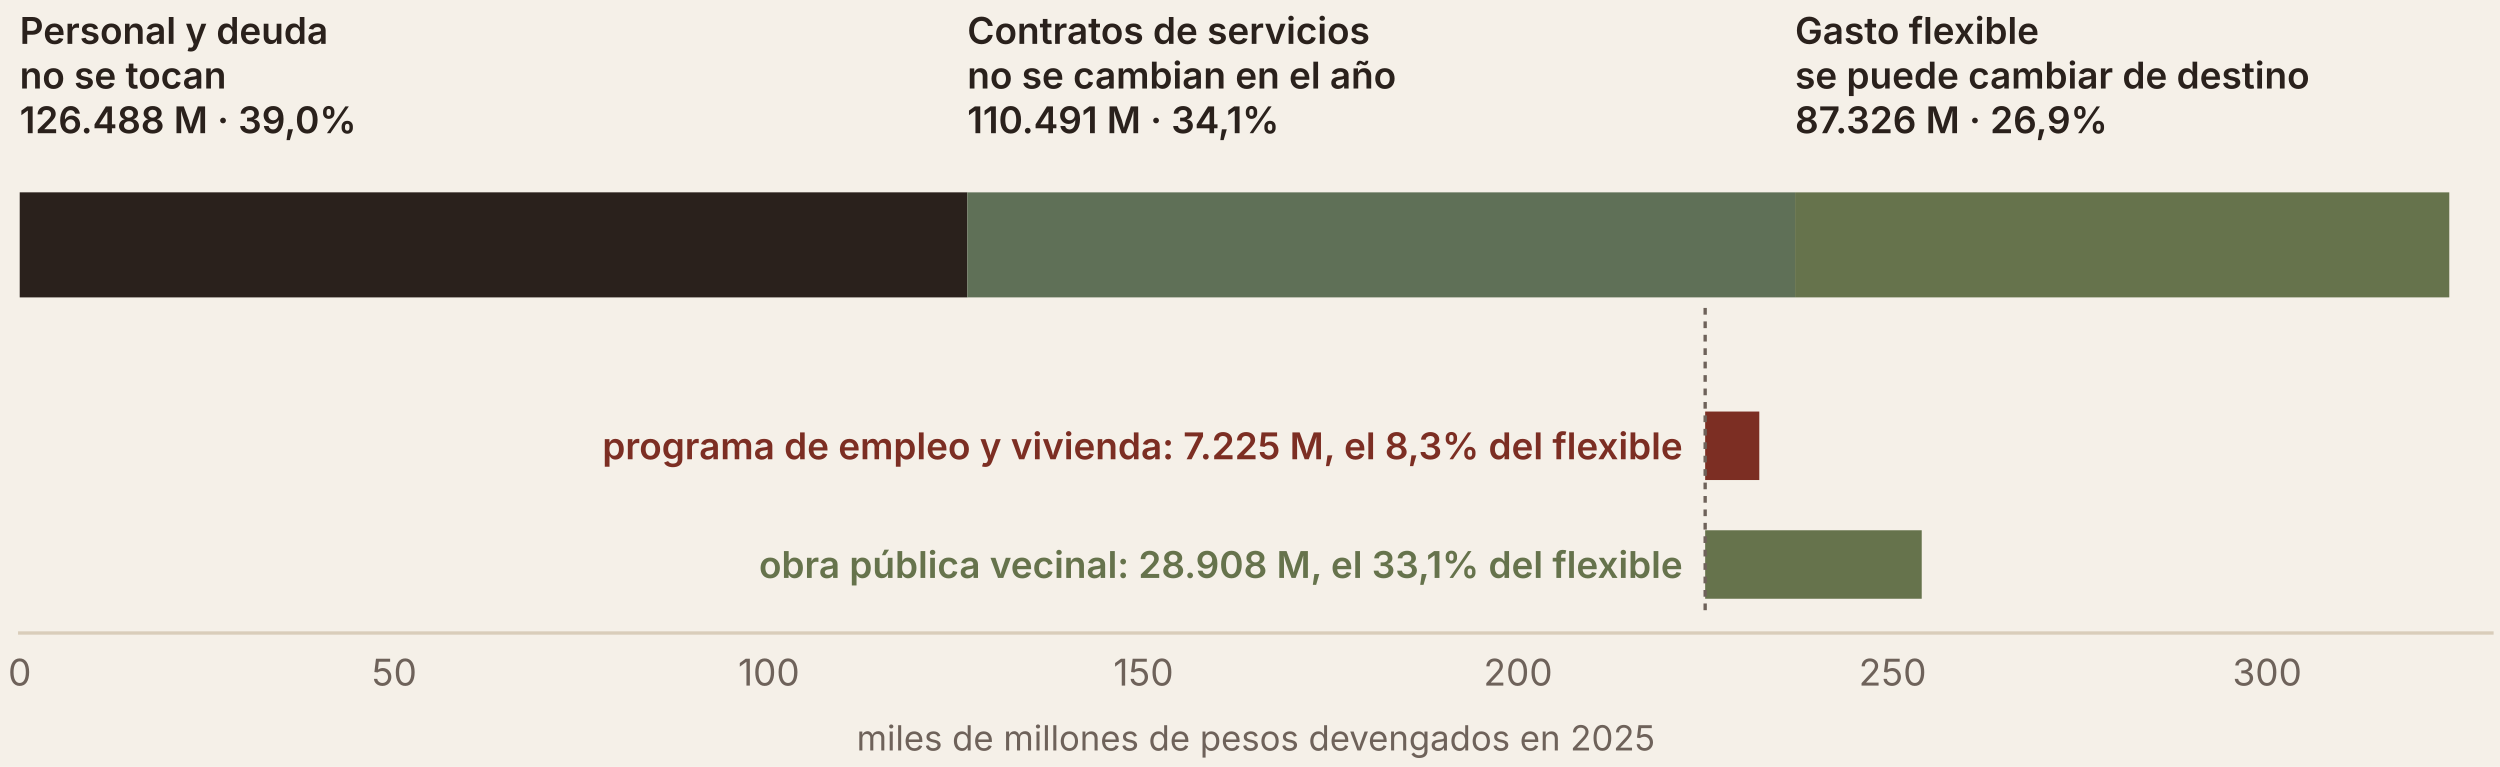
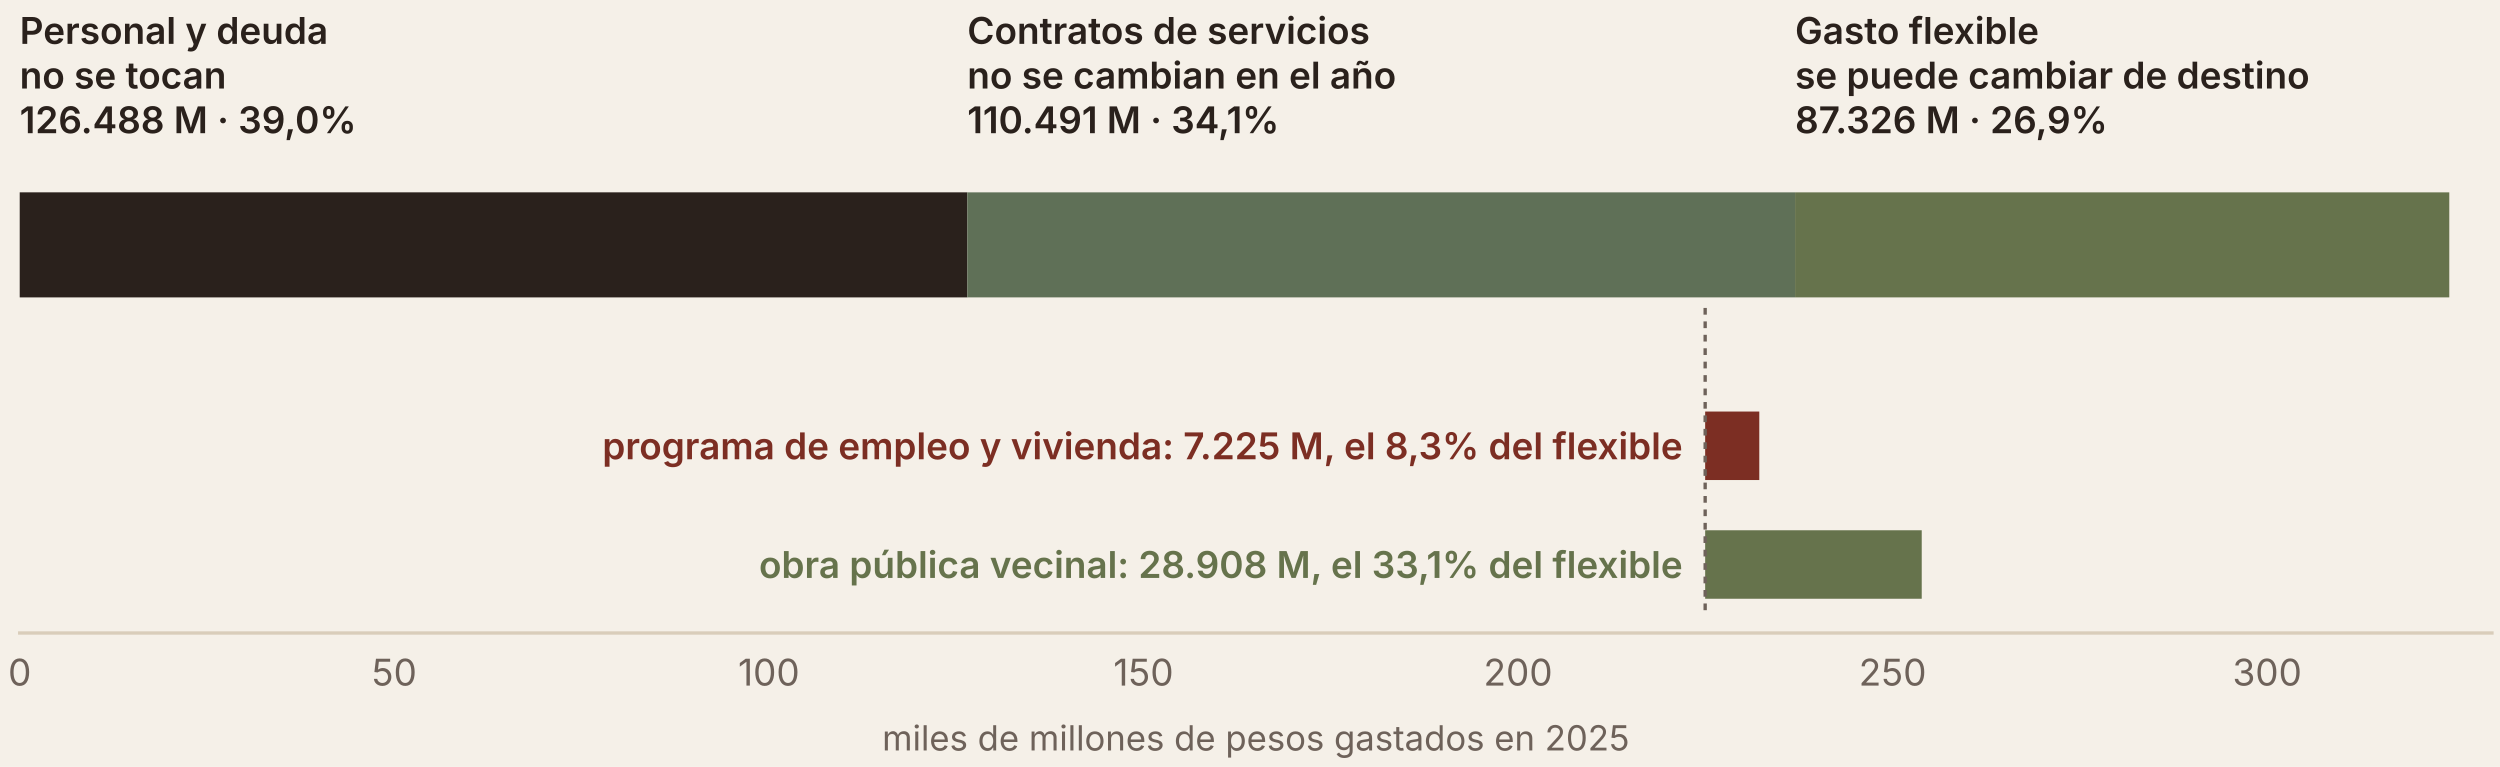
<svg xmlns="http://www.w3.org/2000/svg" width="446.712pt" height="137.035pt" viewBox="0 0 446.712 137.035" version="1.1">
  <defs>
    <style type="text/css">*{stroke-linejoin: round; stroke-linecap: butt}</style>
  </defs>
  <g id="figure_1">
    <g id="patch_1">
      <path d="M 0 137.035  L 446.712 137.035  L 446.712 0  L 0 0  z " style="fill: #f5f0e8" />
    </g>
    <g id="axes_1">
      <g id="patch_2">
        <path d="M 3.522 113.107  L 445.272 113.107  L 445.272 4.999  L 3.522 4.999  z " style="fill: #f5f0e8" />
      </g>
      <g id="patch_3">
        <path d="M 3.522 53.138  L 172.844 53.138  L 172.844 34.372  L 3.522 34.372  z " clip-path="url(#p9b004e7d17)" style="fill: #2a211c" />
      </g>
      <g id="patch_4">
        <path d="M 172.844 53.138  L 320.751 53.138  L 320.751 34.372  L 172.844 34.372  z " clip-path="url(#p9b004e7d17)" style="fill: #5f7057" />
      </g>
      <g id="patch_5">
        <path d="M 320.751 53.138  L 437.649 53.138  L 437.649 34.372  L 320.751 34.372  z " clip-path="url(#p9b004e7d17)" style="fill: #66734c" />
      </g>
      <g id="patch_6">
        <path d="M 304.687 85.775  L 314.359 85.775  L 314.359 73.536  L 304.687 73.536  z " clip-path="url(#p9b004e7d17)" style="fill: #7c2e23" />
      </g>
      <g id="patch_7">
        <path d="M 304.687 106.988  L 343.384 106.988  L 343.384 94.75  L 304.687 94.75  z " clip-path="url(#p9b004e7d17)" style="fill: #66734c" />
      </g>
      <g id="matplotlib.axis_1">
        <g id="xtick_1">
          <g id="line2d_1" />
          <g id="text_1">
            <text style="font-size: 6.6px; font-family: 'Inter'; text-anchor: middle; fill: #6e625a" x="3.522" y="122.501" transform="rotate(-0 3.522094 122.5012)">0</text>
          </g>
        </g>
        <g id="xtick_2">
          <g id="line2d_2" />
          <g id="text_2">
            <text style="font-size: 6.6px; font-family: 'Inter'; text-anchor: middle; fill: #6e625a" x="70.454" y="122.501" transform="rotate(-0 70.45391 122.5012)">50</text>
          </g>
        </g>
        <g id="xtick_3">
          <g id="line2d_3" />
          <g id="text_3">
            <text style="font-size: 6.6px; font-family: 'Inter'; text-anchor: middle; fill: #6e625a" x="137.386" y="122.501" transform="rotate(-0 137.3857 122.5012)">100</text>
          </g>
        </g>
        <g id="xtick_4">
          <g id="line2d_4" />
          <g id="text_4">
            <text style="font-size: 6.6px; font-family: 'Inter'; text-anchor: middle; fill: #6e625a" x="204.318" y="122.501" transform="rotate(-0 204.3175 122.5012)">150</text>
          </g>
        </g>
        <g id="xtick_5">
          <g id="line2d_5" />
          <g id="text_5">
            <text style="font-size: 6.6px; font-family: 'Inter'; text-anchor: middle; fill: #6e625a" x="271.249" y="122.501" transform="rotate(-0 271.2494 122.5012)">200</text>
          </g>
        </g>
        <g id="xtick_6">
          <g id="line2d_6" />
          <g id="text_6">
            <text style="font-size: 6.6px; font-family: 'Inter'; text-anchor: middle; fill: #6e625a" x="338.181" y="122.501" transform="rotate(-0 338.1812 122.5012)">250</text>
          </g>
        </g>
        <g id="xtick_7">
          <g id="line2d_7" />
          <g id="text_7">
            <text style="font-size: 6.6px; font-family: 'Inter'; text-anchor: middle; fill: #6e625a" x="405.113" y="122.501" transform="rotate(-0 405.113 122.5012)">300</text>
          </g>
        </g>
        <g id="text_8">
-           <text style="font-size: 6.2px; font-family: 'Inter'; text-anchor: middle; fill: #6e625a" x="224.397" y="134.099" transform="rotate(-0 224.3971 134.0995)">miles de millones de pesos devengados en 2025</text>
+           <text style="font-size: 6.2px; font-family: 'Inter'; text-anchor: middle; fill: #6e625a" x="224.397" y="134.099" transform="rotate(-0 224.3971 134.0995)">miles de millones de pesos gastados en 2025</text>
        </g>
      </g>
      <g id="matplotlib.axis_2" />
      <g id="line2d_8">
        <path d="M 304.687 109.028  L 304.687 53.954  " clip-path="url(#p9b004e7d17)" style="fill: none; stroke-dasharray: 1.2,1.2; stroke-dashoffset: 0; stroke: #6e625a; stroke-width: 0.6" />
      </g>
      <g id="patch_8">
        <path d="M 3.522 113.107  L 445.272 113.107  " style="fill: none; stroke: #d9cdba; stroke-width: 0.6; stroke-linejoin: miter; stroke-linecap: square" />
      </g>
      <g id="text_9">
        <text style="font-weight: 600; font-size: 6.6px; font-family: 'Inter'; fill: #2a211c" transform="translate(3.522094 7.83375)">Personal y deuda</text>
        <text style="font-weight: 600; font-size: 6.6px; font-family: 'Inter'; fill: #2a211c" transform="translate(3.522094 15.81949)">no se tocan</text>
        <text style="font-weight: 600; font-size: 6.6px; font-family: 'Inter'; fill: #2a211c" transform="translate(3.522094 23.80523)">126.488 M · 39,0%</text>
      </g>
      <g id="text_10">
        <text style="font-weight: 600; font-size: 6.6px; font-family: 'Inter'; fill: #2a211c" transform="translate(172.8435 7.83375)">Contratos de servicios</text>
        <text style="font-weight: 600; font-size: 6.6px; font-family: 'Inter'; fill: #2a211c" transform="translate(172.8435 15.81949)">no se cambian en el año</text>
        <text style="font-weight: 600; font-size: 6.6px; font-family: 'Inter'; fill: #2a211c" transform="translate(172.8435 23.80523)">110.491 M · 34,1%</text>
      </g>
      <g id="text_11">
        <text style="font-weight: 600; font-size: 6.6px; font-family: 'Inter'; fill: #2a211c" transform="translate(320.7508 7.83375)">Gasto flexible</text>
        <text style="font-weight: 600; font-size: 6.6px; font-family: 'Inter'; fill: #2a211c" transform="translate(320.7508 15.81949)">se puede cambiar de destino</text>
        <text style="font-weight: 600; font-size: 6.6px; font-family: 'Inter'; fill: #2a211c" transform="translate(320.7508 23.80523)">87.326 M · 26,9%</text>
      </g>
      <g id="text_12">
        <text style="font-weight: 600; font-size: 6.6px; font-family: 'Inter'; text-anchor: end; fill: #7c2e23" x="300.671" y="82.056" transform="rotate(-0 300.6713 82.05608)">programa de empleo y vivienda: 7.225 M, el 8,3% del flexible  </text>
      </g>
      <g id="text_13">
        <text style="font-weight: 600; font-size: 6.6px; font-family: 'Inter'; text-anchor: end; fill: #66734c" x="300.671" y="103.27" transform="rotate(-0 300.6713 103.2697)">obra pública vecinal: 28.908 M, el 33,1% del flexible  </text>
      </g>
    </g>
  </g>
  <defs>
    <clipPath id="p9b004e7d17">
      <rect x="3.522" y="4.999" width="441.75" height="108.108" />
    </clipPath>
  </defs>
</svg>
